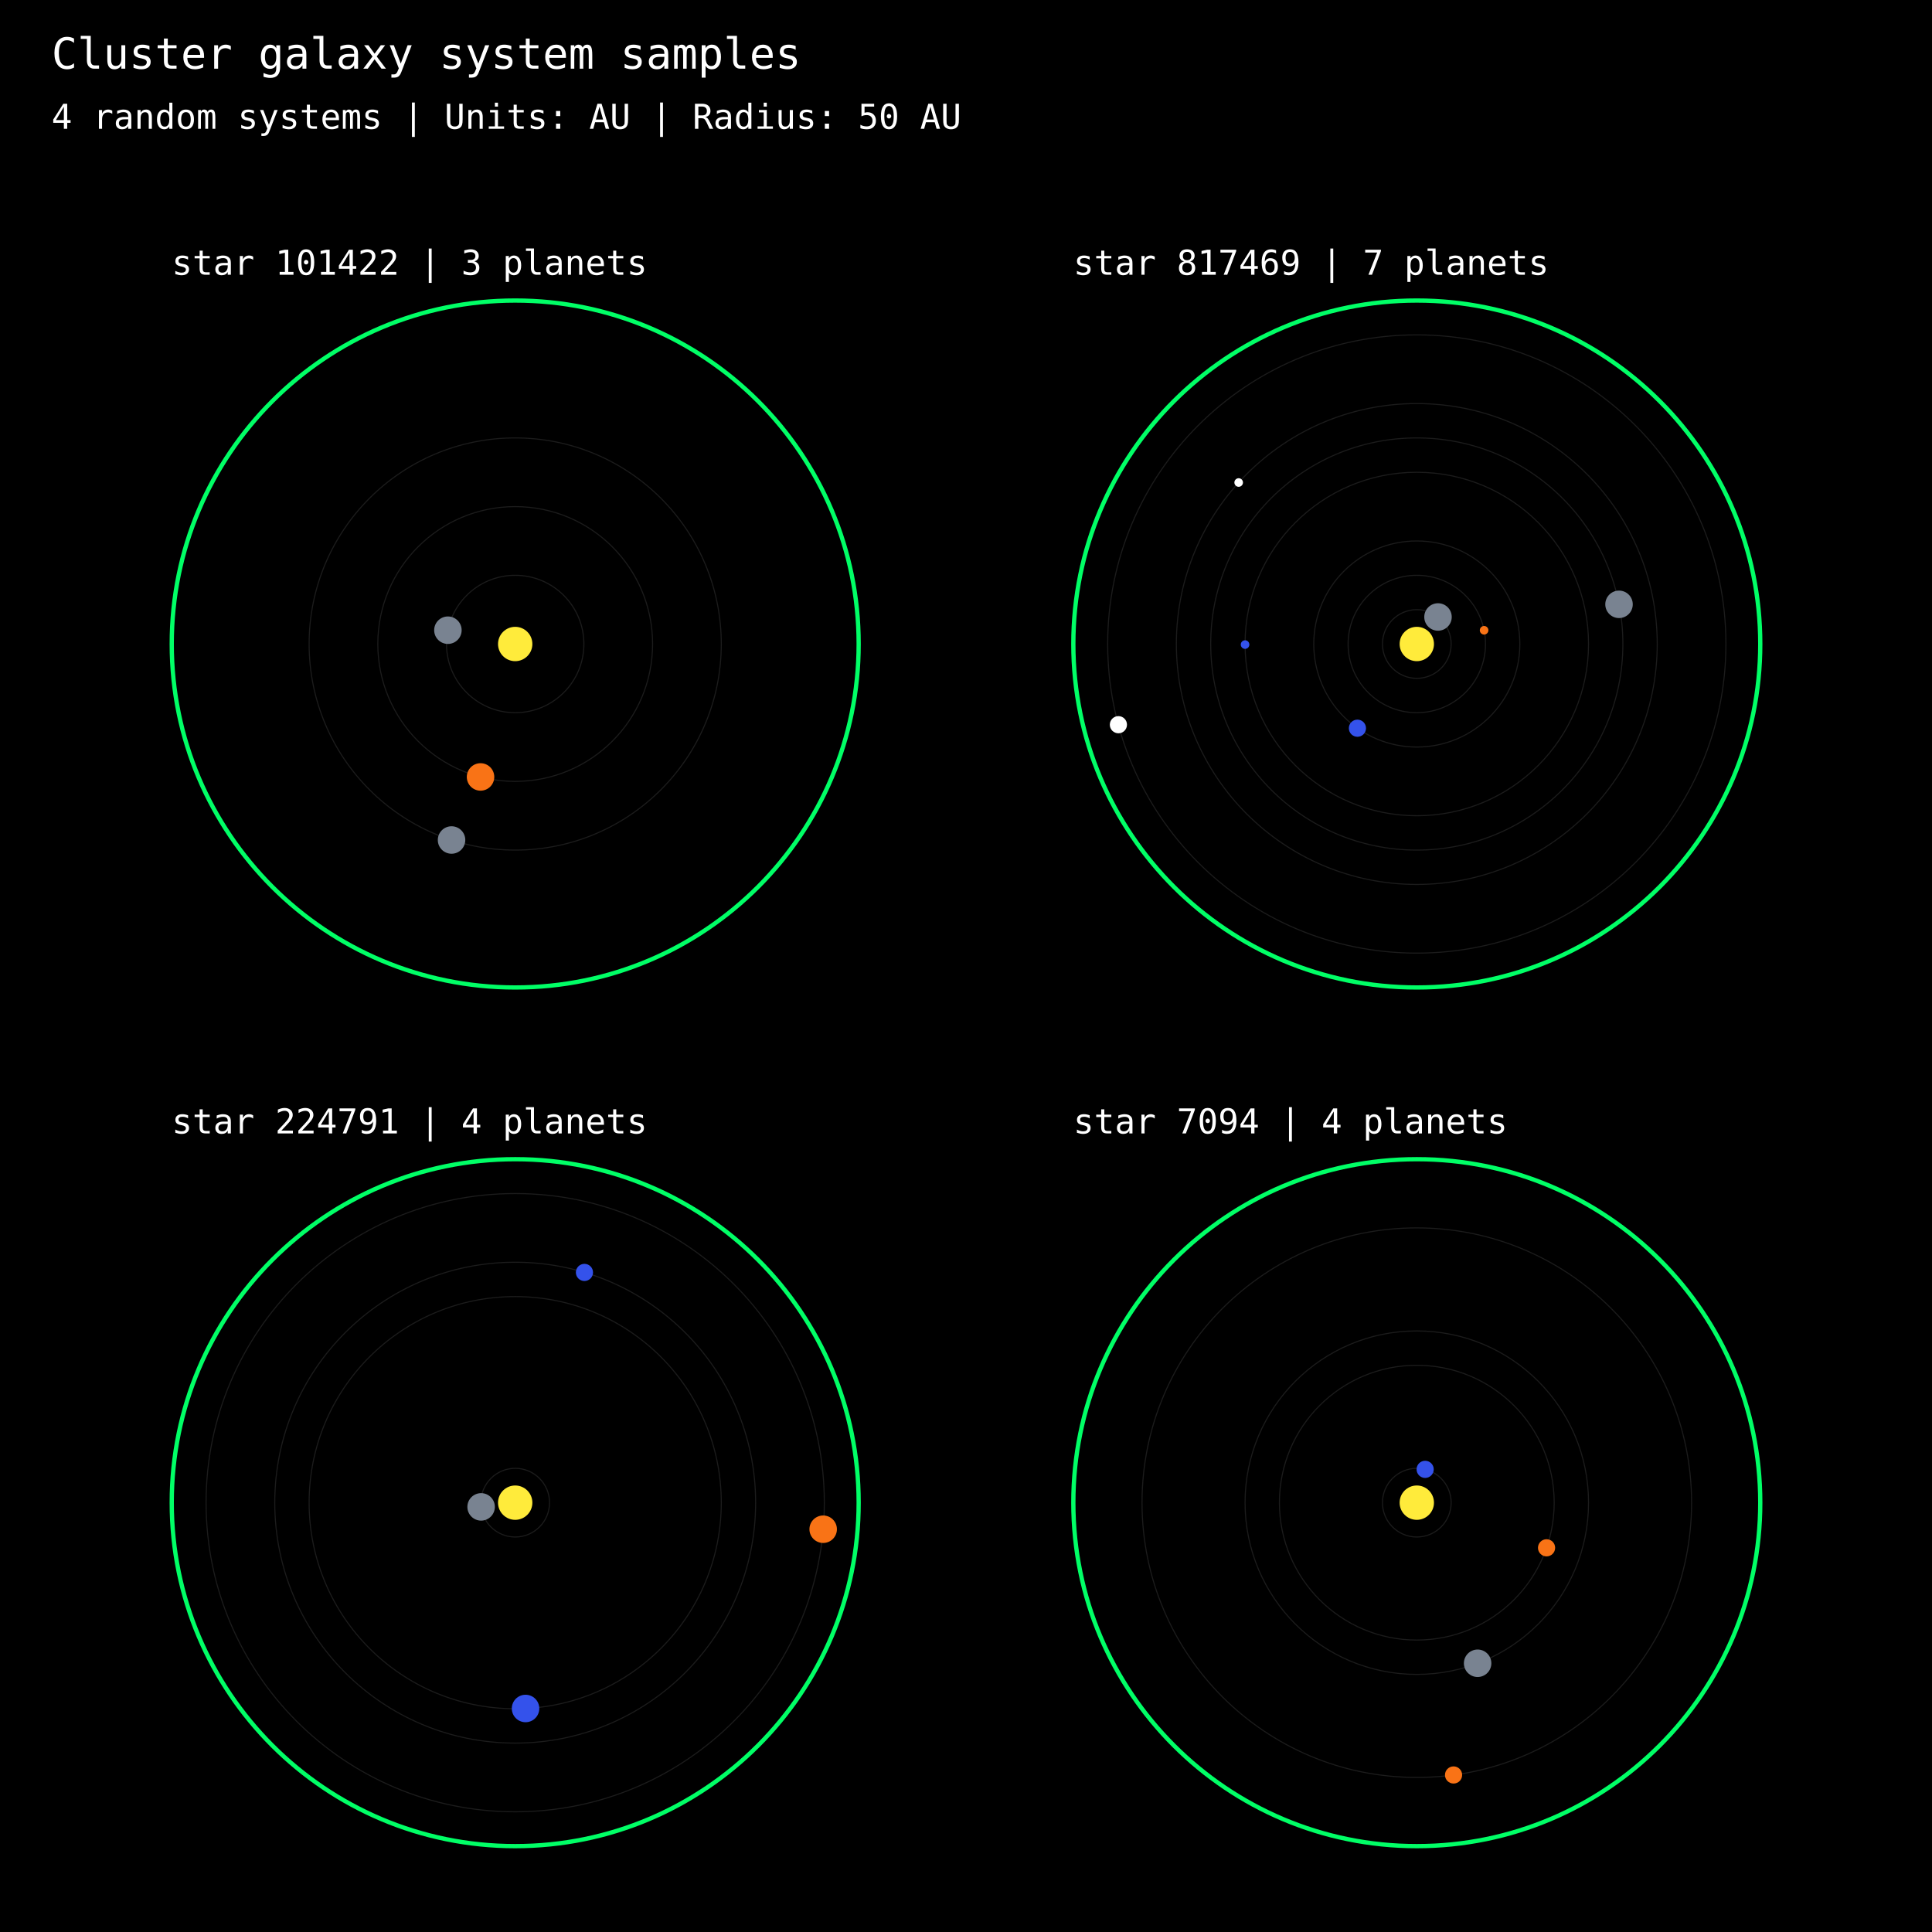
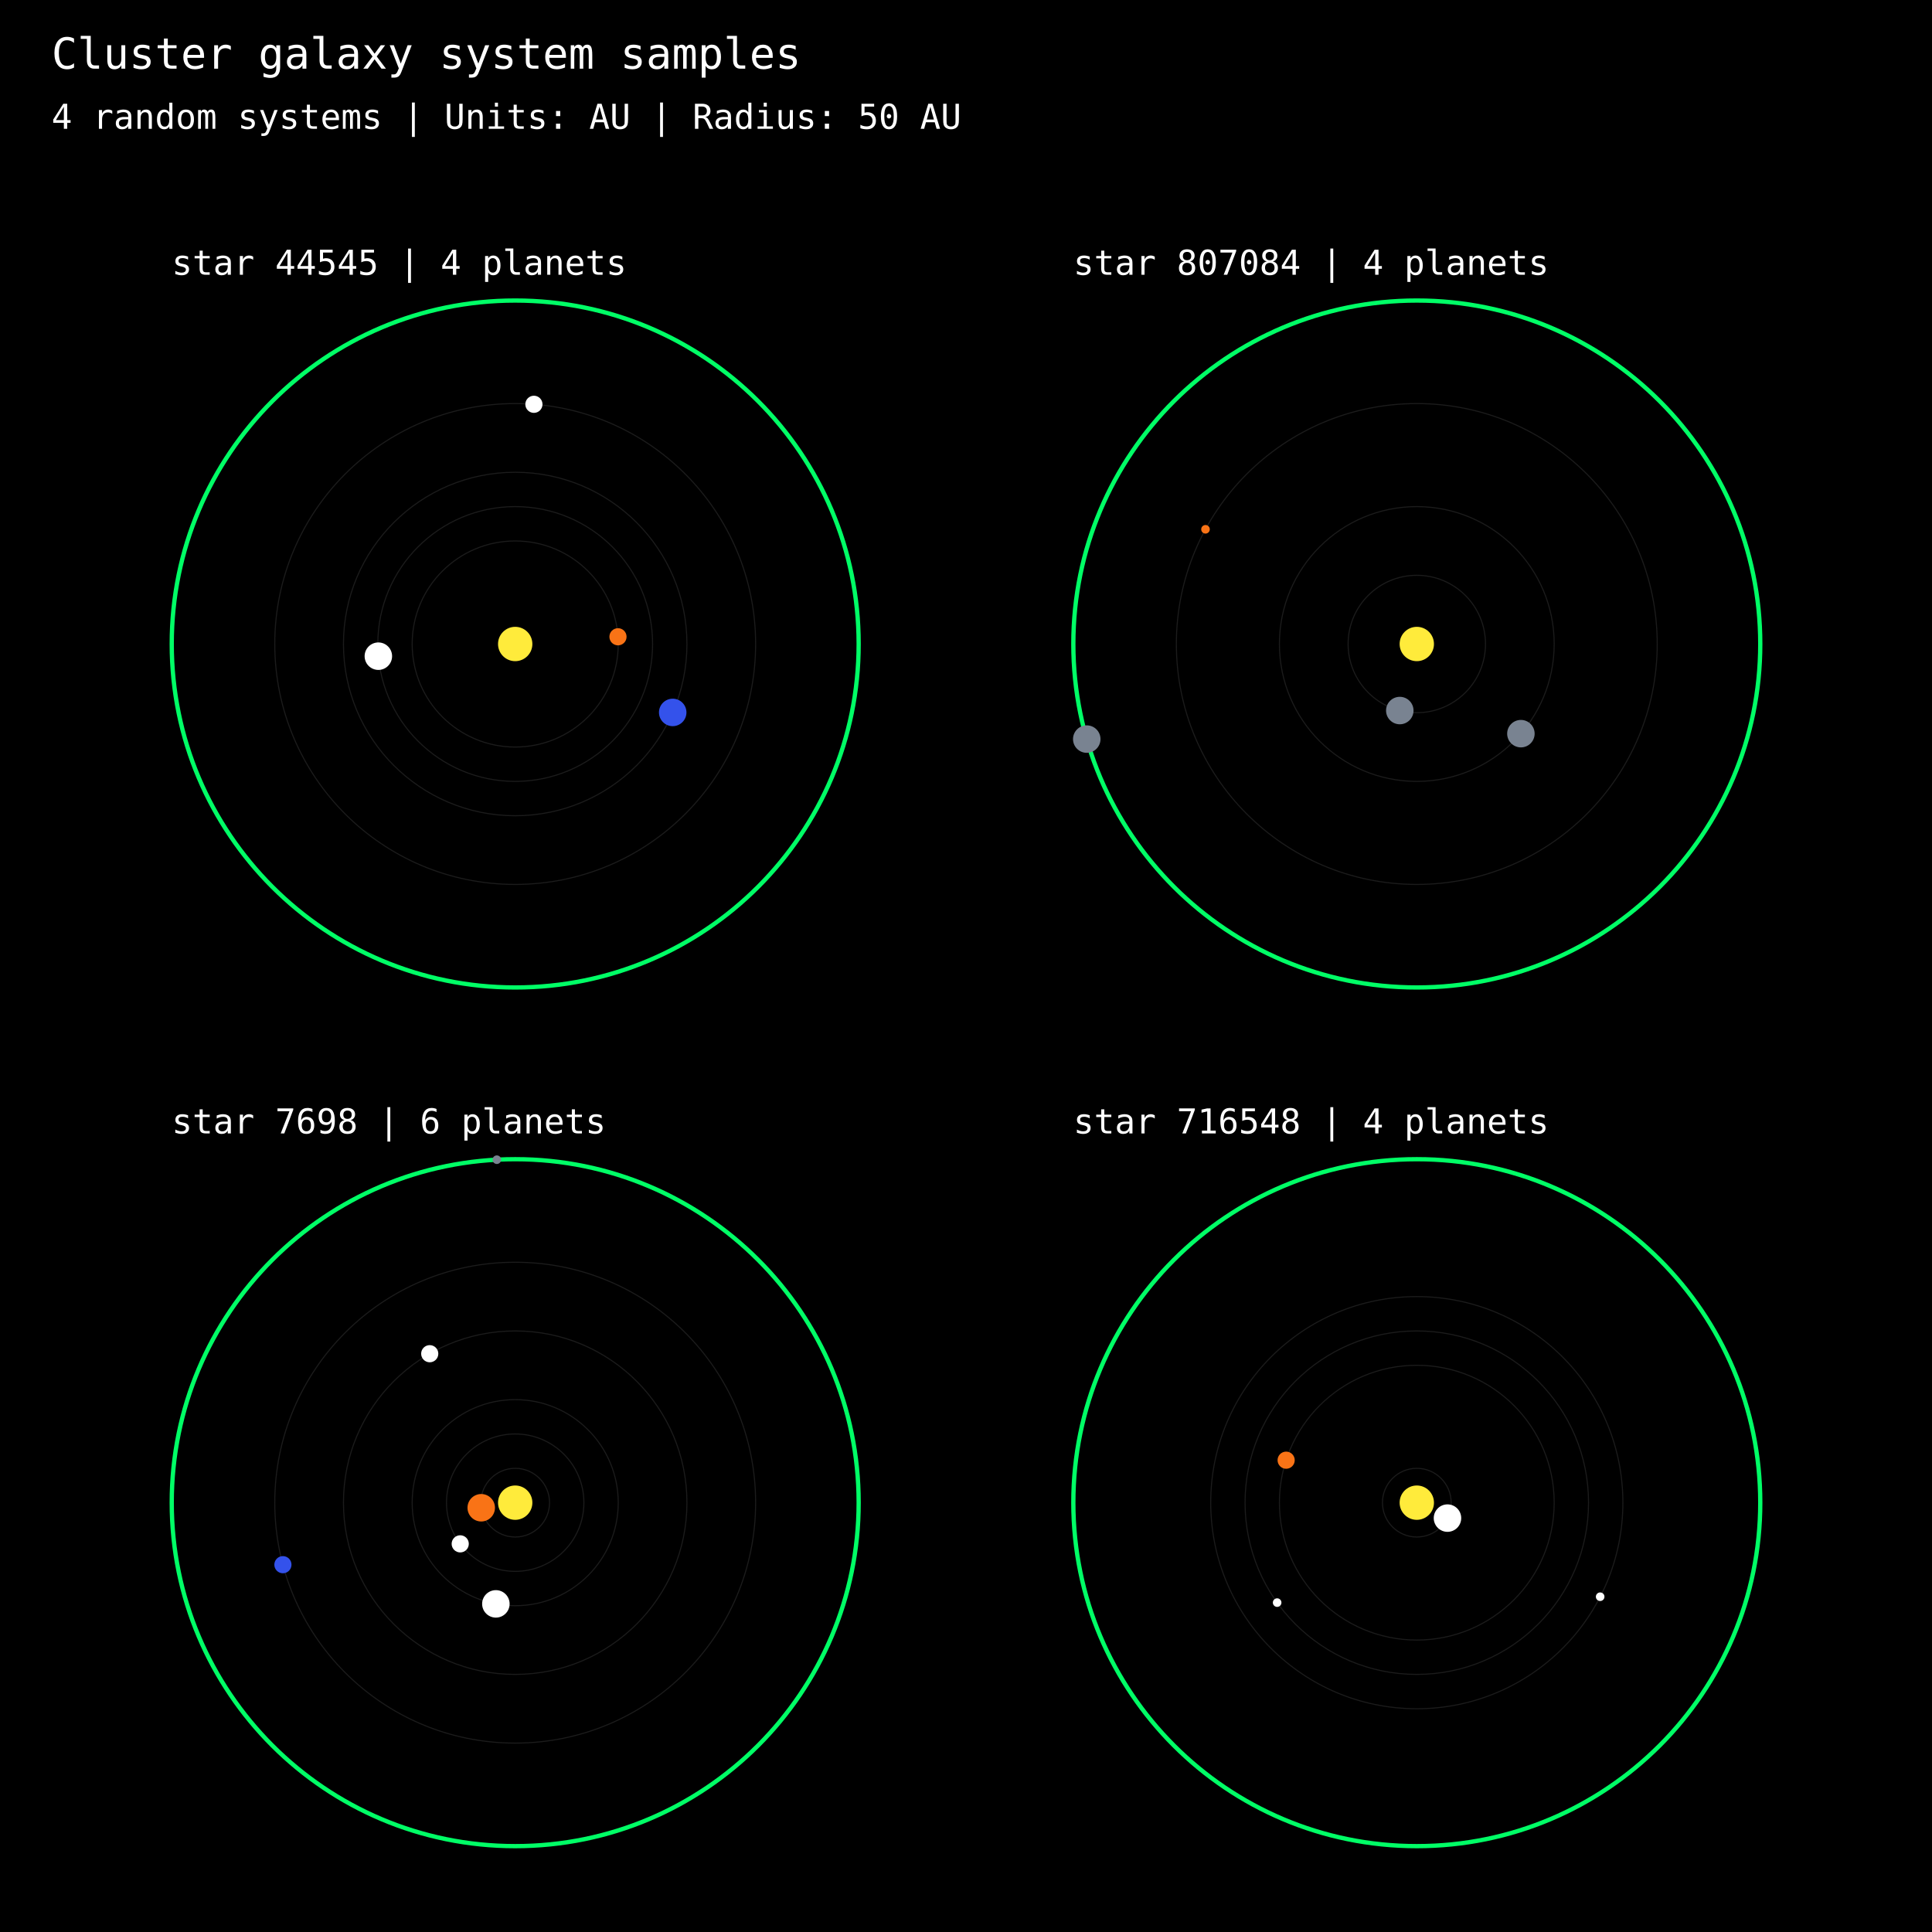
<svg xmlns="http://www.w3.org/2000/svg" width="900" height="900" viewBox="0 0 900 900">
  <rect width="100%" height="100%" fill="#000000" />
  <g font-family="monospace" fill="#ffffff">
    <text x="24" y="32" font-size="20">Cluster galaxy system samples</text>
    <text x="24" y="60" font-size="16">4 random systems | Units: AU | Radius: 50 AU</text>
  </g>
-   <g aria-label="star 101422">
-     <text x="80" y="128" font-family="monospace" font-size="16" fill="#ffffff">star 101422 | 3 planets</text>
+   <g aria-label="star 44545">
+     <text x="80" y="128" font-family="monospace" font-size="16" fill="#ffffff">star 44545 | 4 planets</text>
    <g aria-label="Planet orbits" fill="none" stroke="#4f4f4f" stroke-width="0.5" opacity="0.35">
+       <circle cx="240" cy="300" r="48" />
      <circle cx="240" cy="300" r="64" />
-       <circle cx="240" cy="300" r="96" />
-       <circle cx="240" cy="300" r="32" />
+       <circle cx="240" cy="300" r="112" />
+       <circle cx="240" cy="300" r="80" />
    </g>
    <circle cx="240" cy="300" r="160" fill="none" stroke="#00ff66" stroke-width="2" />
    <g aria-label="Star">
      <circle cx="240" cy="300" r="8" fill="#ffeb3b" />
    </g>
    <g aria-label="Planets">
-       <circle cx="223.853" cy="361.93" r="6.4" fill="#f97316" data-biome="VOLCANIC" data-size="LARGE" />
-       <circle cx="210.348" cy="391.306" r="6.4" fill="#798391" data-biome="METALLIC" data-size="LARGE" />
-       <circle cx="208.653" cy="293.57" r="6.4" fill="#798391" data-biome="METALLIC" data-size="LARGE" />
+       <circle cx="287.882" cy="296.633" r="4" fill="#f97316" data-biome="VOLCANIC" data-size="MEDIUM" />
+       <circle cx="176.252" cy="305.676" r="6.4" fill="#ffffff" data-biome="FROZEN" data-size="LARGE" />
+       <circle cx="248.719" cy="188.34" r="4" fill="#ffffff" data-biome="FROZEN" data-size="MEDIUM" />
+       <circle cx="313.375" cy="331.877" r="6.4" fill="#3452eb" data-biome="OCEANIC" data-size="LARGE" />
    </g>
  </g>
-   <g aria-label="star 817469">
-     <text x="500" y="128" font-family="monospace" font-size="16" fill="#ffffff">star 817469 | 7 planets</text>
+   <g aria-label="star 807084">
+     <text x="500" y="128" font-family="monospace" font-size="16" fill="#ffffff">star 807084 | 4 planets</text>
    <g aria-label="Planet orbits" fill="none" stroke="#4f4f4f" stroke-width="0.5" opacity="0.35">
+       <circle cx="660" cy="300" r="64" />
      <circle cx="660" cy="300" r="32" />
-       <circle cx="660" cy="300" r="80" />
-       <circle cx="660" cy="300" r="48" />
-       <circle cx="660" cy="300" r="144" />
-       <circle cx="660" cy="300" r="96" />
-       <circle cx="660" cy="300" r="16" />
      <circle cx="660" cy="300" r="112" />
+       <circle cx="660" cy="300" r="160" />
    </g>
    <circle cx="660" cy="300" r="160" fill="none" stroke="#00ff66" stroke-width="2" />
    <g aria-label="Star">
      <circle cx="660" cy="300" r="8" fill="#ffeb3b" />
    </g>
    <g aria-label="Planets">
-       <circle cx="691.354" cy="293.603" r="2" fill="#f97316" data-biome="VOLCANIC" data-size="SMALL" />
-       <circle cx="580" cy="300.271" r="2" fill="#3452eb" data-biome="OCEANIC" data-size="SMALL" />
-       <circle cx="632.34" cy="339.229" r="4" fill="#3452eb" data-biome="OCEANIC" data-size="MEDIUM" />
-       <circle cx="520.994" cy="337.595" r="4" fill="#ffffff" data-biome="FROZEN" data-size="MEDIUM" />
-       <circle cx="754.205" cy="281.522" r="6.4" fill="#798391" data-biome="METALLIC" data-size="LARGE" />
-       <circle cx="669.877" cy="287.413" r="6.4" fill="#798391" data-biome="METALLIC" data-size="LARGE" />
-       <circle cx="577.022" cy="224.776" r="2" fill="#ffffff" data-biome="FROZEN" data-size="SMALL" />
+       <circle cx="708.494" cy="341.765" r="6.4" fill="#798391" data-biome="METALLIC" data-size="LARGE" />
+       <circle cx="652.076" cy="331.003" r="6.4" fill="#798391" data-biome="METALLIC" data-size="LARGE" />
+       <circle cx="561.567" cy="246.568" r="2" fill="#f97316" data-biome="VOLCANIC" data-size="SMALL" />
+       <circle cx="506.255" cy="344.301" r="6.4" fill="#798391" data-biome="METALLIC" data-size="LARGE" />
    </g>
  </g>
-   <g aria-label="star 224791">
-     <text x="80" y="528" font-family="monospace" font-size="16" fill="#ffffff">star 224791 | 4 planets</text>
+   <g aria-label="star 7698">
+     <text x="80" y="528" font-family="monospace" font-size="16" fill="#ffffff">star 7698 | 6 planets</text>
    <g aria-label="Planet orbits" fill="none" stroke="#4f4f4f" stroke-width="0.5" opacity="0.35">
-       <circle cx="240" cy="700" r="144" />
      <circle cx="240" cy="700" r="16" />
+       <circle cx="240" cy="700" r="160" />
+       <circle cx="240" cy="700" r="80" />
      <circle cx="240" cy="700" r="112" />
-       <circle cx="240" cy="700" r="96" />
+       <circle cx="240" cy="700" r="48" />
+       <circle cx="240" cy="700" r="32" />
    </g>
    <circle cx="240" cy="700" r="160" fill="none" stroke="#00ff66" stroke-width="2" />
    <g aria-label="Star">
      <circle cx="240" cy="700" r="8" fill="#ffeb3b" />
    </g>
    <g aria-label="Planets">
-       <circle cx="383.467" cy="712.372" r="6.4" fill="#f97316" data-biome="VOLCANIC" data-size="LARGE" />
-       <circle cx="224.121" cy="701.965" r="6.4" fill="#798391" data-biome="METALLIC" data-size="LARGE" />
-       <circle cx="272.255" cy="592.745" r="4" fill="#3452eb" data-biome="OCEANIC" data-size="MEDIUM" />
-       <circle cx="244.822" cy="795.879" r="6.4" fill="#3452eb" data-biome="OCEANIC" data-size="LARGE" />
+       <circle cx="224.176" cy="702.368" r="6.4" fill="#f97316" data-biome="VOLCANIC" data-size="LARGE" />
+       <circle cx="231.442" cy="540.229" r="2" fill="#798391" data-biome="METALLIC" data-size="SMALL" />
+       <circle cx="200.186" cy="630.611" r="4" fill="#ffffff" data-biome="FROZEN" data-size="MEDIUM" />
+       <circle cx="131.791" cy="728.894" r="4" fill="#3452eb" data-biome="OCEANIC" data-size="MEDIUM" />
+       <circle cx="230.996" cy="747.148" r="6.4" fill="#ffffff" data-biome="FROZEN" data-size="LARGE" />
+       <circle cx="214.389" cy="719.185" r="4" fill="#ffffff" data-biome="FROZEN" data-size="MEDIUM" />
    </g>
  </g>
-   <g aria-label="star 7094">
-     <text x="500" y="528" font-family="monospace" font-size="16" fill="#ffffff">star 7094 | 4 planets</text>
+   <g aria-label="star 716548">
+     <text x="500" y="528" font-family="monospace" font-size="16" fill="#ffffff">star 716548 | 4 planets</text>
    <g aria-label="Planet orbits" fill="none" stroke="#4f4f4f" stroke-width="0.5" opacity="0.35">
-       <circle cx="660" cy="700" r="128" />
+       <circle cx="660" cy="700" r="16" />
+       <circle cx="660" cy="700" r="96" />
+       <circle cx="660" cy="700" r="64" />
      <circle cx="660" cy="700" r="80" />
-       <circle cx="660" cy="700" r="64" />
-       <circle cx="660" cy="700" r="16" />
    </g>
    <circle cx="660" cy="700" r="160" fill="none" stroke="#00ff66" stroke-width="2" />
    <g aria-label="Star">
      <circle cx="660" cy="700" r="8" fill="#ffeb3b" />
    </g>
    <g aria-label="Planets">
-       <circle cx="677.125" cy="826.849" r="4" fill="#f97316" data-biome="VOLCANIC" data-size="MEDIUM" />
-       <circle cx="688.333" cy="774.815" r="6.4" fill="#798391" data-biome="METALLIC" data-size="LARGE" />
-       <circle cx="720.446" cy="721.03" r="4" fill="#f97316" data-biome="VOLCANIC" data-size="MEDIUM" />
-       <circle cx="663.893" cy="684.481" r="4" fill="#3452eb" data-biome="OCEANIC" data-size="MEDIUM" />
+       <circle cx="674.292" cy="707.193" r="6.4" fill="#ffffff" data-biome="FROZEN" data-size="LARGE" />
+       <circle cx="745.417" cy="743.817" r="2" fill="#ffffff" data-biome="FROZEN" data-size="SMALL" />
+       <circle cx="599.136" cy="680.212" r="4" fill="#f97316" data-biome="VOLCANIC" data-size="MEDIUM" />
+       <circle cx="594.942" cy="746.556" r="2" fill="#ffffff" data-biome="FROZEN" data-size="SMALL" />
    </g>
  </g>
</svg>
